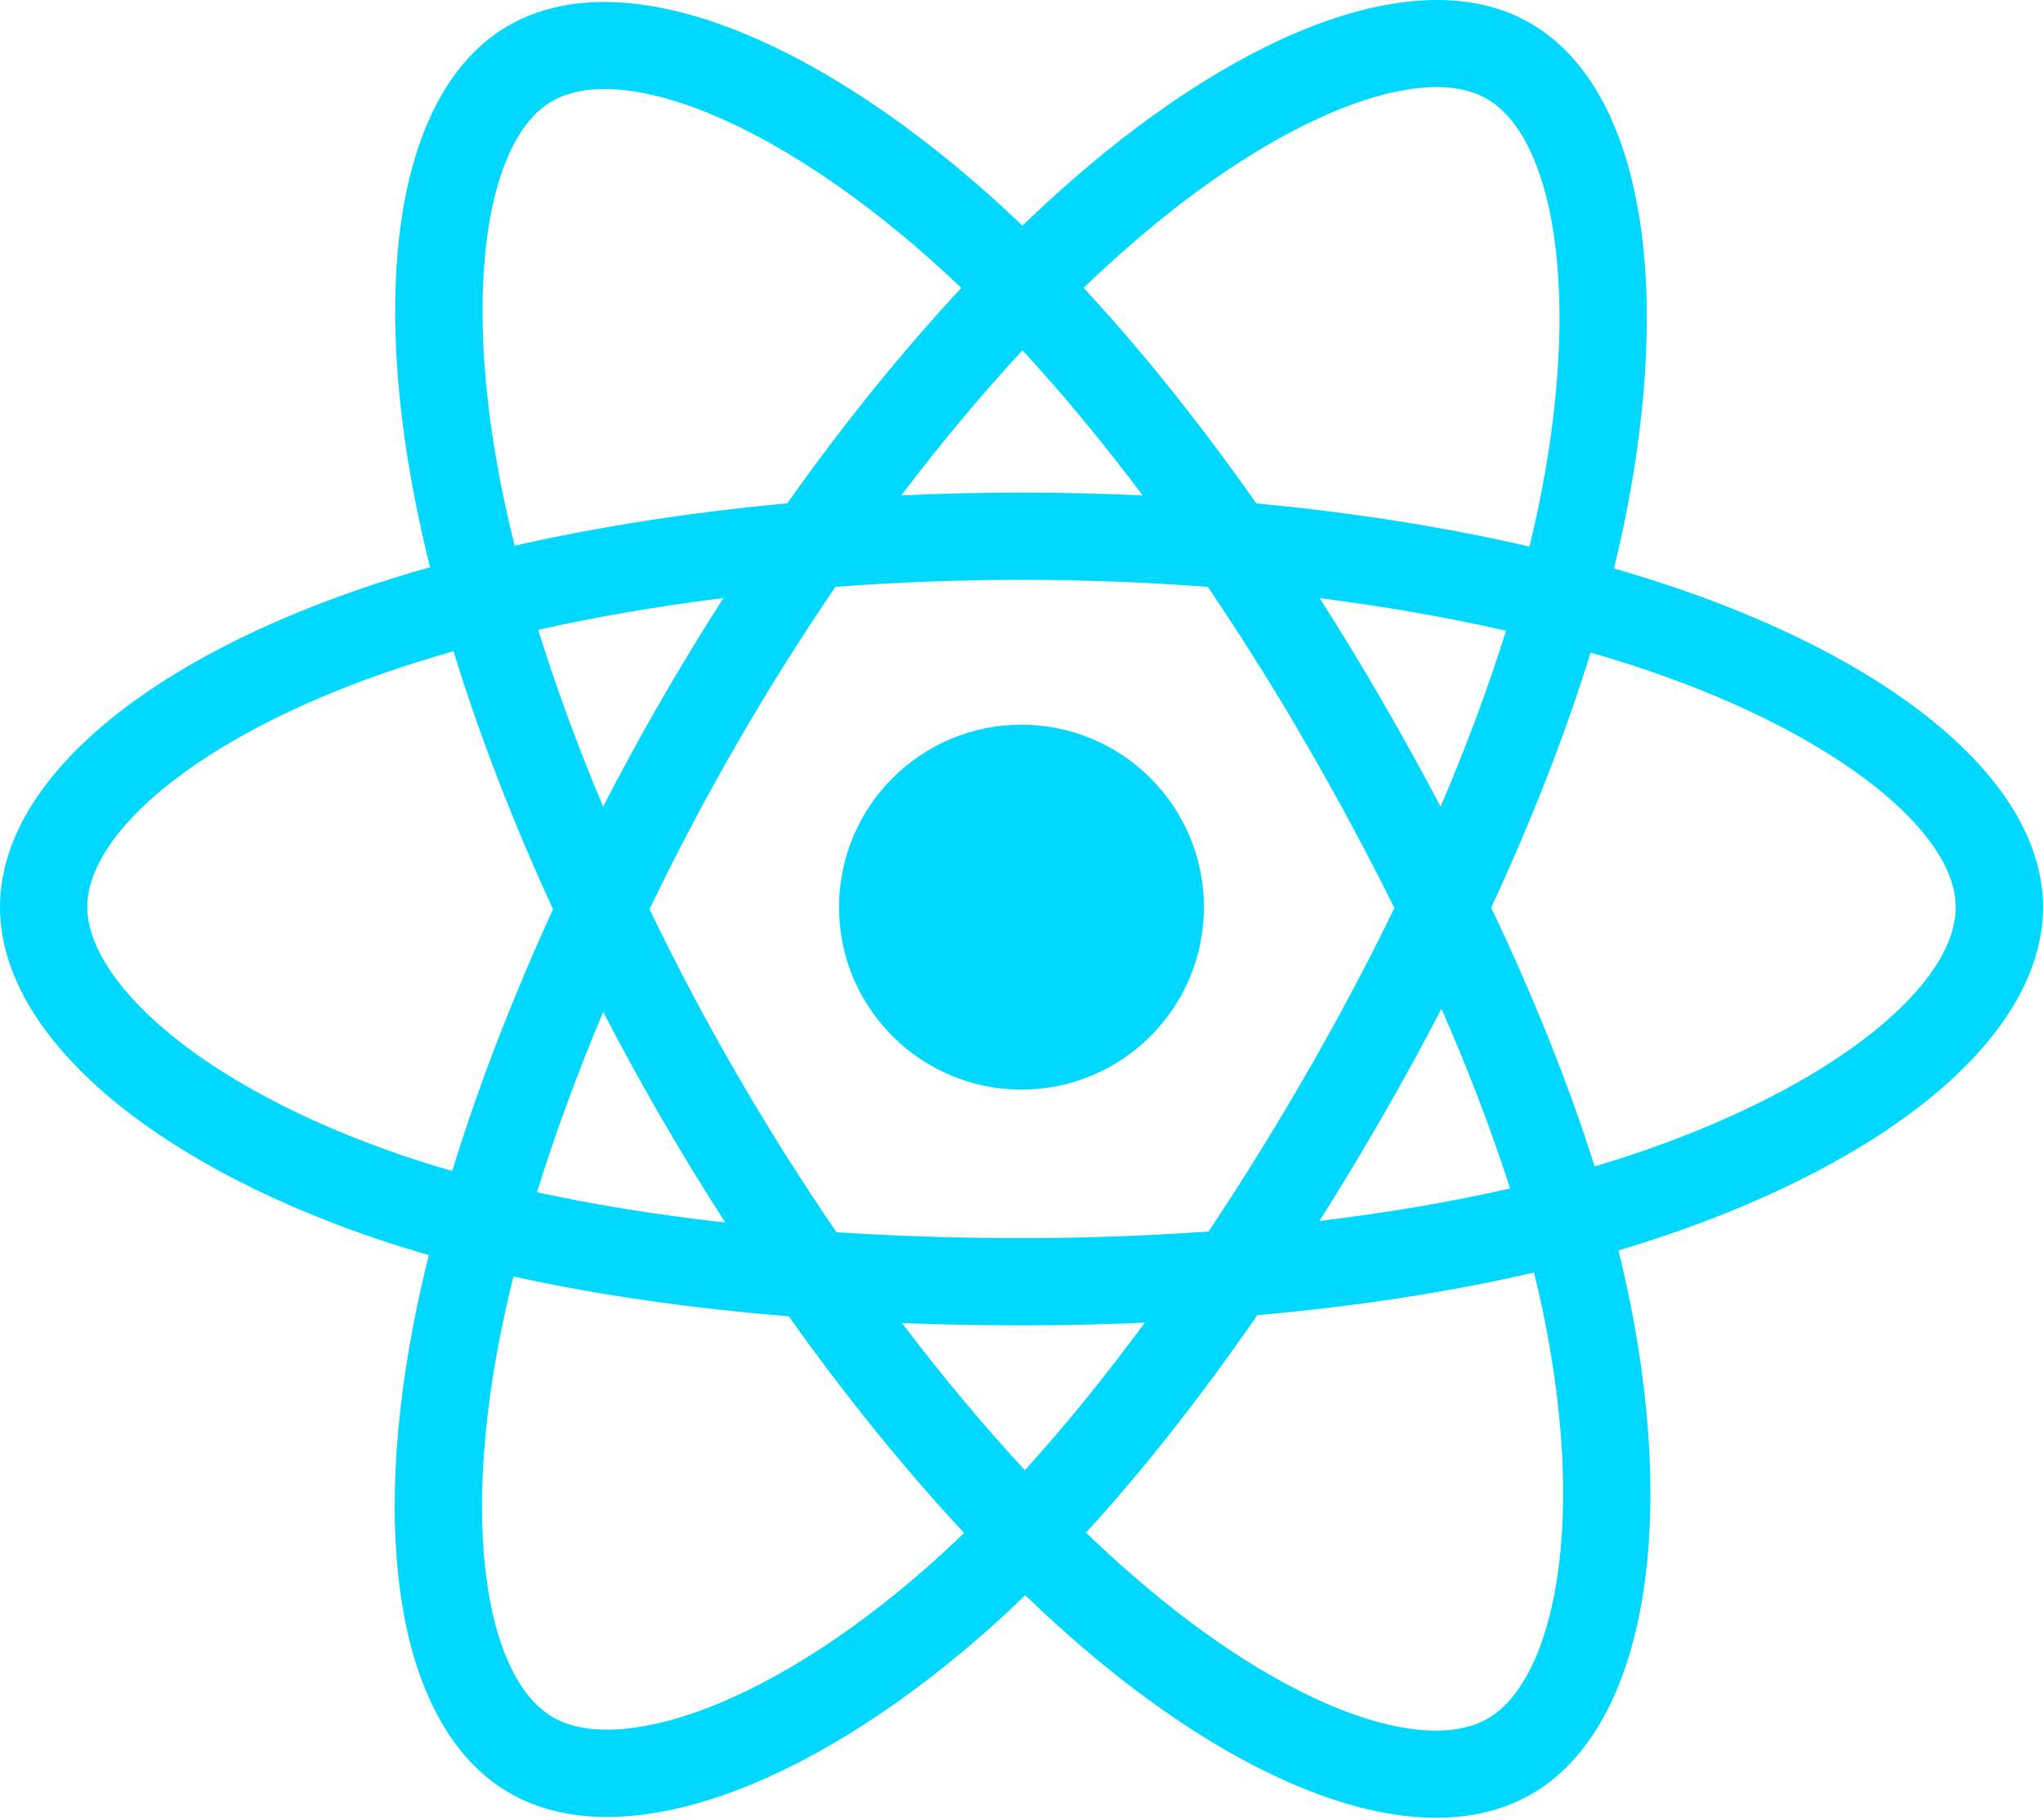
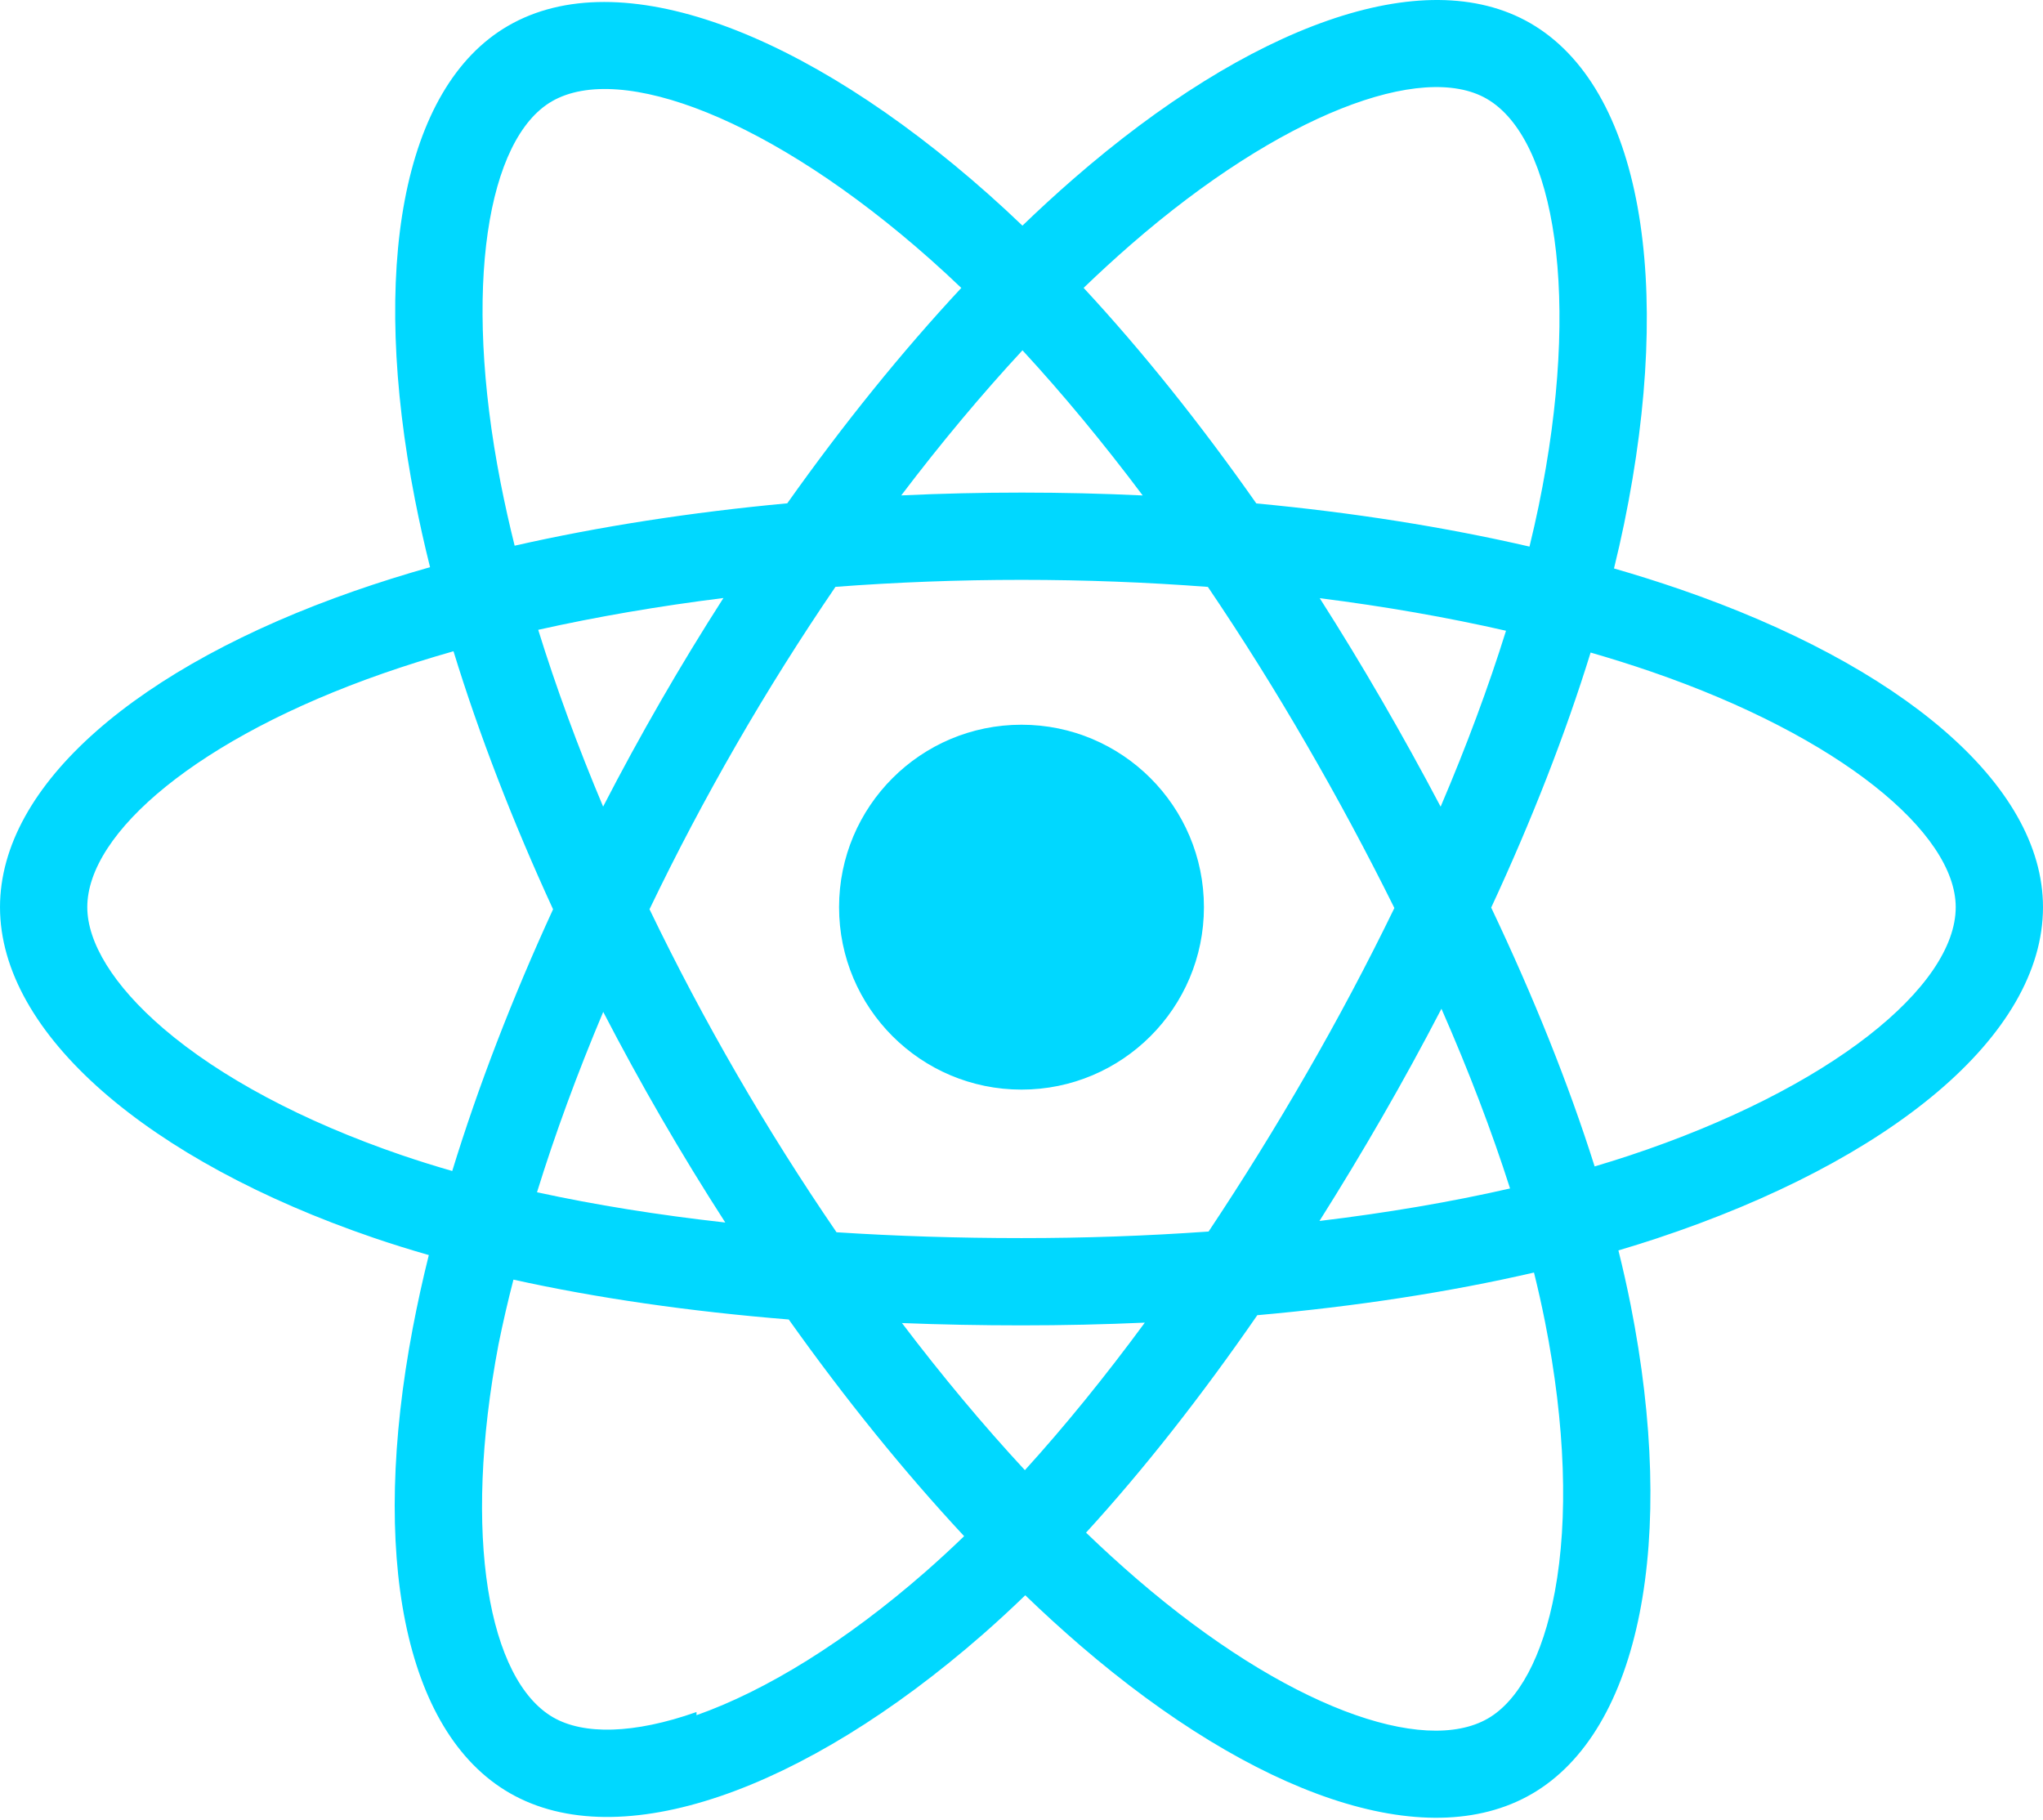
<svg xmlns="http://www.w3.org/2000/svg" aria-hidden="true" role="img" class="iconify iconify--logos" width="35.93" height="32" preserveAspectRatio="xMidYMid meet" viewBox="0 0 256 228">
-   <path fill="#00D8FF" d="M210.483 73.824a171.49 171.49 0 0 0-8.24-2.597c.465-1.9.893-3.777 1.273-5.621c6.238-30.281 2.16-54.676-11.769-62.708c-13.355-7.7-35.196.329-57.254 19.526a171.23 171.23 0 0 0-6.375 5.848a155.866 155.866 0 0 0-4.241-3.917C100.759 3.829 77.587-4.822 63.673 3.233C50.33 10.957 46.379 33.89 51.995 62.588a170.974 170.974 0 0 0 1.892 8.48c-3.28.932-6.445 1.924-9.474 2.98C17.309 83.498 0 98.307 0 113.668c0 15.865 18.582 31.778 46.812 41.427a145.52 145.52 0 0 0 6.921 2.165a167.467 167.467 0 0 0-2.01 9.138c-5.354 28.2-1.173 50.591 12.134 58.266c13.744 7.926 36.812-.22 59.273-19.855a145.567 145.567 0 0 0 5.342-4.923a168.064 168.064 0 0 0 6.92 6.314c21.758 18.722 43.246 26.282 56.54 18.586c13.731-7.949 18.194-32.003 12.4-61.268a145.016 145.016 0 0 0-1.535-6.842c1.62-.48 3.21-.974 4.76-1.488c29.348-9.723 48.443-25.443 48.443-41.52c0-15.417-17.868-30.326-45.517-39.844Zm-6.365 70.984c-1.4.463-2.836.91-4.3 1.345c-3.24-10.257-7.612-21.163-12.963-32.432c5.106-11 9.31-21.767 12.459-31.957c2.619.758 5.16 1.557 7.61 2.4c23.69 8.156 38.14 20.213 38.14 29.504c0 9.896-15.606 22.743-40.946 31.14Zm-10.514 20.834c2.562 12.94 2.927 24.64 1.23 33.787c-1.524 8.219-4.59 13.698-8.382 15.893c-8.067 4.67-25.32-1.4-43.927-17.412a156.726 156.726 0 0 1-6.437-5.87c7.214-7.889 14.423-17.06 21.459-27.246c12.376-1.098 24.068-2.894 34.671-5.345a134.17 134.17 0 0 1 1.386 6.193ZM87.276 214.515c-7.882 2.783-14.16 2.863-17.955.675c-8.075-4.657-11.432-22.636-6.853-46.752a156.923 156.923 0 0 1 1.869-8.499c10.486 2.32 22.093 3.988 34.498 4.994c7.084 9.967 14.501 19.128 21.976 27.15a134.668 134.668 0 0 1-4.877 4.492c-9.933 8.682-19.886 14.842-28.658 17.94ZM50.35 144.747c-12.483-4.267-22.792-9.812-29.858-15.863c-6.35-5.437-9.555-10.836-9.555-15.216c0-9.322 13.897-21.212 37.076-29.293c2.813-.98 5.757-1.905 8.812-2.773c3.204 10.42 7.406 21.315 12.477 32.332c-5.137 11.18-9.399 22.249-12.634 32.792a134.718 134.718 0 0 1-6.318-1.979Zm12.378-84.26c-4.811-24.587-1.616-43.134 6.425-47.789c8.564-4.958 27.502 2.111 47.463 19.835a144.318 144.318 0 0 1 3.841 3.545c-7.438 7.987-14.787 17.08-21.808 26.988c-12.04 1.116-23.565 2.908-34.161 5.309a160.342 160.342 0 0 1-1.76-7.887Zm110.427 27.268a347.8 347.8 0 0 0-7.785-12.803c8.168 1.033 15.994 2.404 23.343 4.08c-2.206 7.072-4.956 14.465-8.193 22.045a381.151 381.151 0 0 0-7.365-13.322Zm-45.032-43.861c5.044 5.465 10.096 11.566 15.065 18.186a322.04 322.04 0 0 0-30.257-.006c4.974-6.559 10.069-12.652 15.192-18.18ZM82.802 87.83a323.167 323.167 0 0 0-7.227 13.238c-3.184-7.553-5.909-14.98-8.134-22.152c7.304-1.634 15.093-2.97 23.209-3.984a321.524 321.524 0 0 0-7.848 12.897Zm8.081 65.352c-8.385-.936-16.291-2.203-23.593-3.793c2.26-7.3 5.045-14.885 8.298-22.6a321.187 321.187 0 0 0 7.257 13.246c2.594 4.48 5.28 8.868 8.038 13.147Zm37.542 31.03c-5.184-5.592-10.354-11.779-15.403-18.433c4.902.192 9.899.29 14.978.29c5.218 0 10.376-.117 15.453-.343c-4.985 6.774-10.018 12.97-15.028 18.486Zm52.198-57.817c3.422 7.8 6.306 15.345 8.596 22.52c-7.422 1.694-15.436 3.058-23.88 4.071a382.417 382.417 0 0 0 7.859-13.026a347.403 347.403 0 0 0 7.425-13.565Zm-16.898 8.101a358.557 358.557 0 0 1-12.281 19.815a329.4 329.4 0 0 1-23.444.823c-7.967 0-15.716-.248-23.178-.732a310.202 310.202 0 0 1-12.513-19.846h.001a307.41 307.41 0 0 1-10.923-20.627a310.278 310.278 0 0 1 10.89-20.637l-.001.001a307.318 307.318 0 0 1 12.413-19.761c7.613-.576 15.42-.876 23.31-.876H128c7.926 0 15.743.303 23.354.883a329.357 329.357 0 0 1 12.335 19.695a358.489 358.489 0 0 1 11.036 20.54a329.472 329.472 0 0 1-11 20.722Zm22.56-122.124c8.572 4.944 11.906 24.881 6.52 51.026c-.344 1.668-.73 3.367-1.15 5.09c-10.622-2.452-22.155-4.275-34.23-5.408c-7.034-10.017-14.323-19.124-21.64-27.008a160.789 160.789 0 0 1 5.888-5.4c18.9-16.447 36.564-22.941 44.612-18.3ZM128 90.808c12.625 0 22.86 10.235 22.86 22.86s-10.235 22.86-22.86 22.86s-22.86-10.235-22.86-22.86s10.235-22.86 22.86-22.86Z" />
+   <path fill="#00D8FF" d="M210.483 73.824a171.49 171.49 0 0 0-8.24-2.597c.465-1.9.893-3.777 1.273-5.621c6.238-30.281 2.16-54.676-11.769-62.708c-13.355-7.7-35.196.329-57.254 19.526a171.23 171.23 0 0 0-6.375 5.848a155.866 155.866 0 0 0-4.241-3.917C100.759 3.829 77.587-4.822 63.673 3.233C50.33 10.957 46.379 33.89 51.995 62.588a170.974 170.974 0 0 0 1.892 8.48c-3.28.932-6.445 1.924-9.474 2.98C17.309 83.498 0 98.307 0 113.668c0 15.865 18.582 31.778 46.812 41.427a145.52 145.52 0 0 0 6.921 2.165a167.467 167.467 0 0 0-2.01 9.138c-5.354 28.2-1.173 50.591 12.134 58.266c13.744 7.926 36.812-.22 59.273-19.855a145.567 145.567 0 0 0 5.342-4.923a168.064 168.064 0 0 0 6.92 6.314c21.758 18.722 43.246 26.282 56.54 18.586c13.731-7.949 18.194-32.003 12.4-61.268a145.016 145.016 0 0 0-1.535-6.842c1.62-.48 3.21-.974 4.76-1.488c29.348-9.723 48.443-25.443 48.443-41.52c0-15.417-17.868-30.326-45.517-39.844Zm-6.365 70.984c-1.4.463-2.836.91-4.3 1.345c-3.24-10.257-7.612-21.163-12.963-32.432c5.106-11 9.31-21.767 12.459-31.957c2.619.758 5.16 1.557 7.61 2.4c23.69 8.156 38.14 20.213 38.14 29.504c0 9.896-15.606 22.743-40.946 31.14Zm-10.514 20.834c2.562 12.94 2.927 24.64 1.23 33.787c-1.524 8.219-4.59 13.698-8.382 15.893c-8.067 4.67-25.32-1.4-43.927-17.412a156.726 156.726 0 0 1-6.437-5.87c7.214-7.889 14.423-17.06 21.459-27.246c12.376-1.098 24.068-2.894 34.671-5.345a134.17 134.17 0 0 1 1.386 6.193ZM87.276 214.515c-7.882 2.783-14.16 2.863-17.955.675c-8.075-4.657-11.432-22.636-6.853-46.752a156.923 156.923 0 0 1 1.869-8.10c10.486 2.32 22.093 3.988 34.498 4.994c7.084 9.967 14.501 19.128 21.976 27.15a134.668 134.668 0 0 1-4.877 4.492c-9.933 8.682-19.886 14.842-28.658 17.94ZM50.35 144.747c-12.483-4.267-22.792-9.812-29.858-15.863c-6.35-5.437-9.555-10.836-9.555-15.216c0-9.322 13.897-21.212 37.076-29.293c2.813-.98 5.757-1.905 8.812-2.773c3.204 10.42 7.406 21.315 12.477 32.332c-5.137 11.18-9.399 22.249-12.634 32.792a134.718 134.718 0 0 1-6.318-1.979Zm12.378-84.26c-4.811-24.587-1.616-43.134 6.425-47.789c8.564-4.958 27.502 2.111 47.463 19.835a144.318 144.318 0 0 1 3.841 3.545c-7.438 7.987-14.787 17.08-21.808 26.988c-12.04 1.116-23.565 2.908-34.161 5.309a160.342 160.342 0 0 1-1.76-7.887Zm110.427 27.268a347.8 347.8 0 0 0-7.785-12.803c8.168 1.033 15.994 2.404 23.343 4.08c-2.206 7.072-4.956 14.465-8.193 22.045a381.151 381.151 0 0 0-7.365-13.322Zm-45.032-43.861c5.044 5.465 10.096 11.566 15.065 18.186a322.04 322.04 0 0 0-30.257-.006c4.974-6.559 10.069-12.652 15.192-18.18ZM82.802 87.83a323.167 323.167 0 0 0-7.227 13.238c-3.184-7.553-5.909-14.98-8.134-22.152c7.304-1.634 15.093-2.97 23.209-3.984a321.524 321.524 0 0 0-7.848 12.897Zm8.081 65.352c-8.385-.936-16.291-2.203-23.593-3.793c2.26-7.3 5.045-14.885 8.298-22.6a321.187 321.187 0 0 0 7.257 13.246c2.594 4.48 5.28 8.868 8.038 13.147Zm37.542 31.03c-5.184-5.592-10.354-11.779-15.403-18.433c4.902.192 9.899.29 14.978.29c5.218 0 10.376-.117 15.453-.343c-4.985 6.774-10.018 12.97-15.028 18.486Zm52.198-57.817c3.422 7.8 6.306 15.345 8.596 22.52c-7.422 1.694-15.436 3.058-23.88 4.071a382.417 382.417 0 0 0 7.859-13.026a347.403 347.403 0 0 0 7.425-13.565Zm-16.898 8.101a358.557 358.557 0 0 1-12.281 19.815a329.4 329.4 0 0 1-23.444.823c-7.967 0-15.716-.248-23.178-.732a310.202 310.202 0 0 1-12.513-19.846h.001a307.41 307.41 0 0 1-10.923-20.627a310.278 310.278 0 0 1 10.89-20.637l-.001.001a307.318 307.318 0 0 1 12.413-19.761c7.613-.576 15.42-.876 23.31-.876H128c7.926 0 15.743.303 23.354.883a329.357 329.357 0 0 1 12.335 19.695a358.489 358.489 0 0 1 11.036 20.54a329.472 329.472 0 0 1-11 20.722Zm22.56-122.124c8.572 4.944 11.906 24.881 6.52 51.026c-.344 1.668-.73 3.367-1.15 5.09c-10.622-2.452-22.155-4.275-34.23-5.408c-7.034-10.017-14.323-19.124-21.64-27.008a160.789 160.789 0 0 1 5.888-5.4c18.9-16.447 36.564-22.941 44.612-18.3ZM128 90.808c12.625 0 22.86 10.235 22.86 22.86s-10.235 22.86-22.86 22.86s-22.86-10.235-22.86-22.86s10.235-22.86 22.86-22.86Z" />
</svg>
